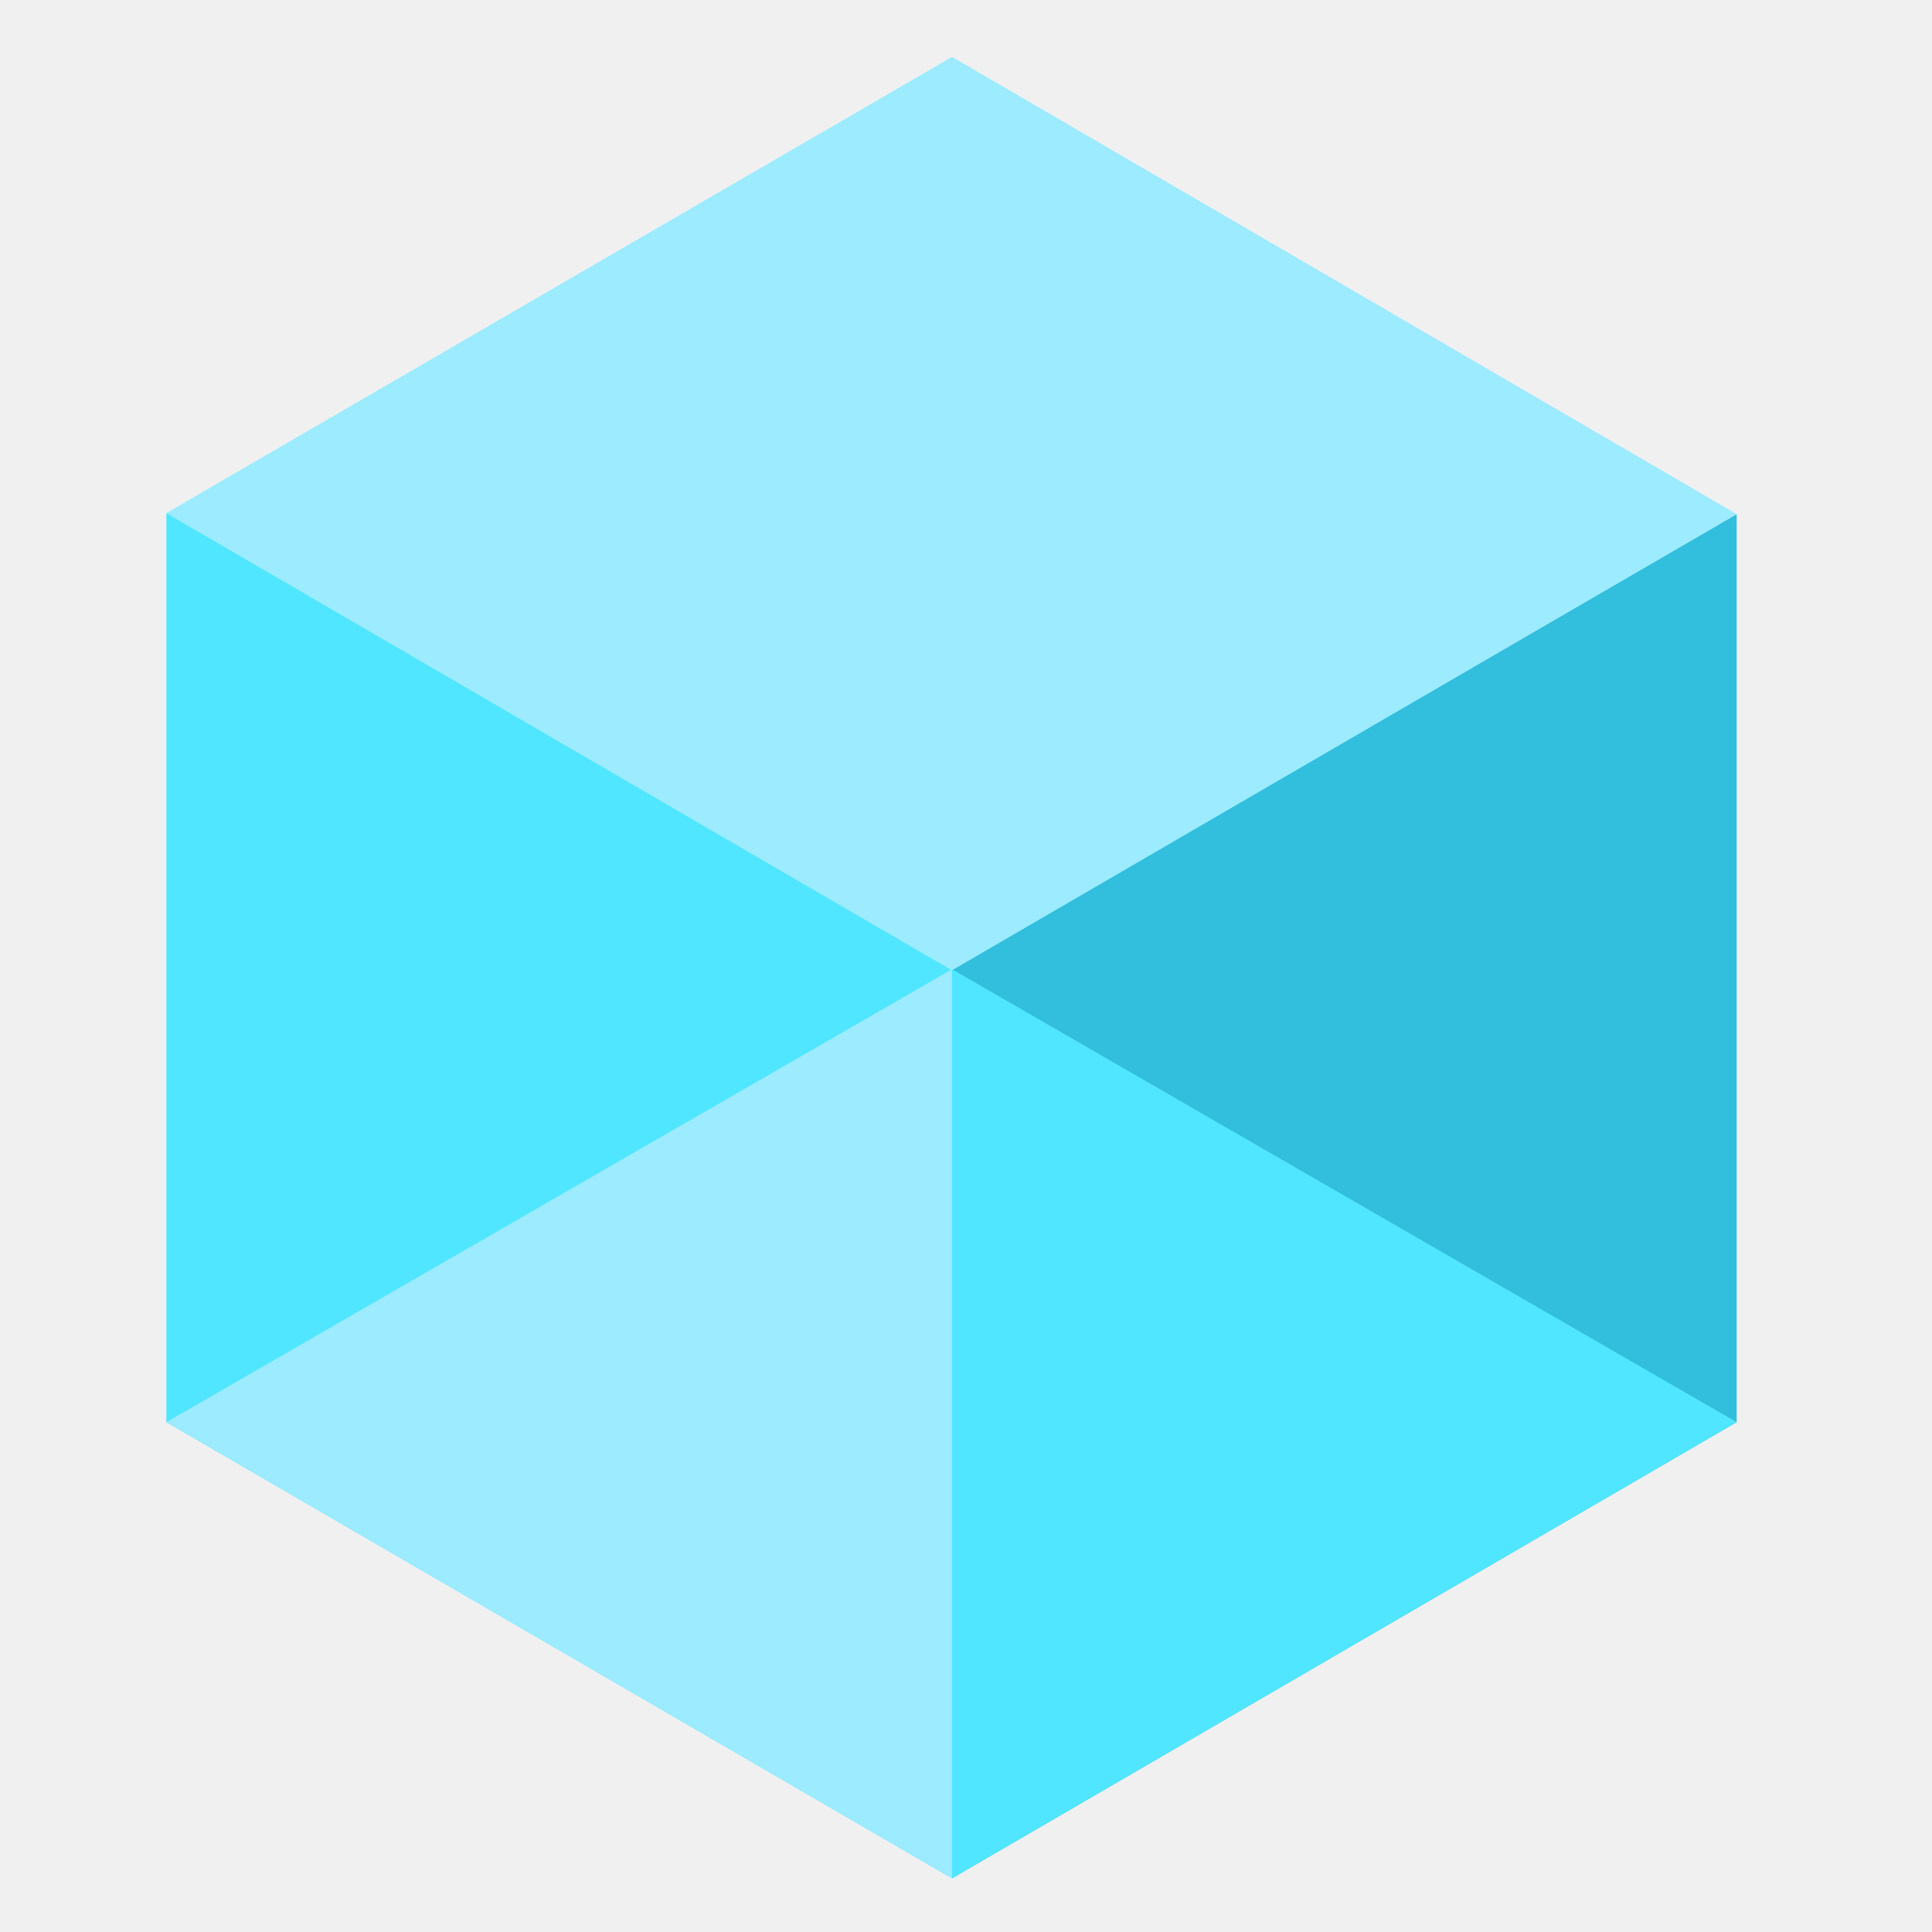
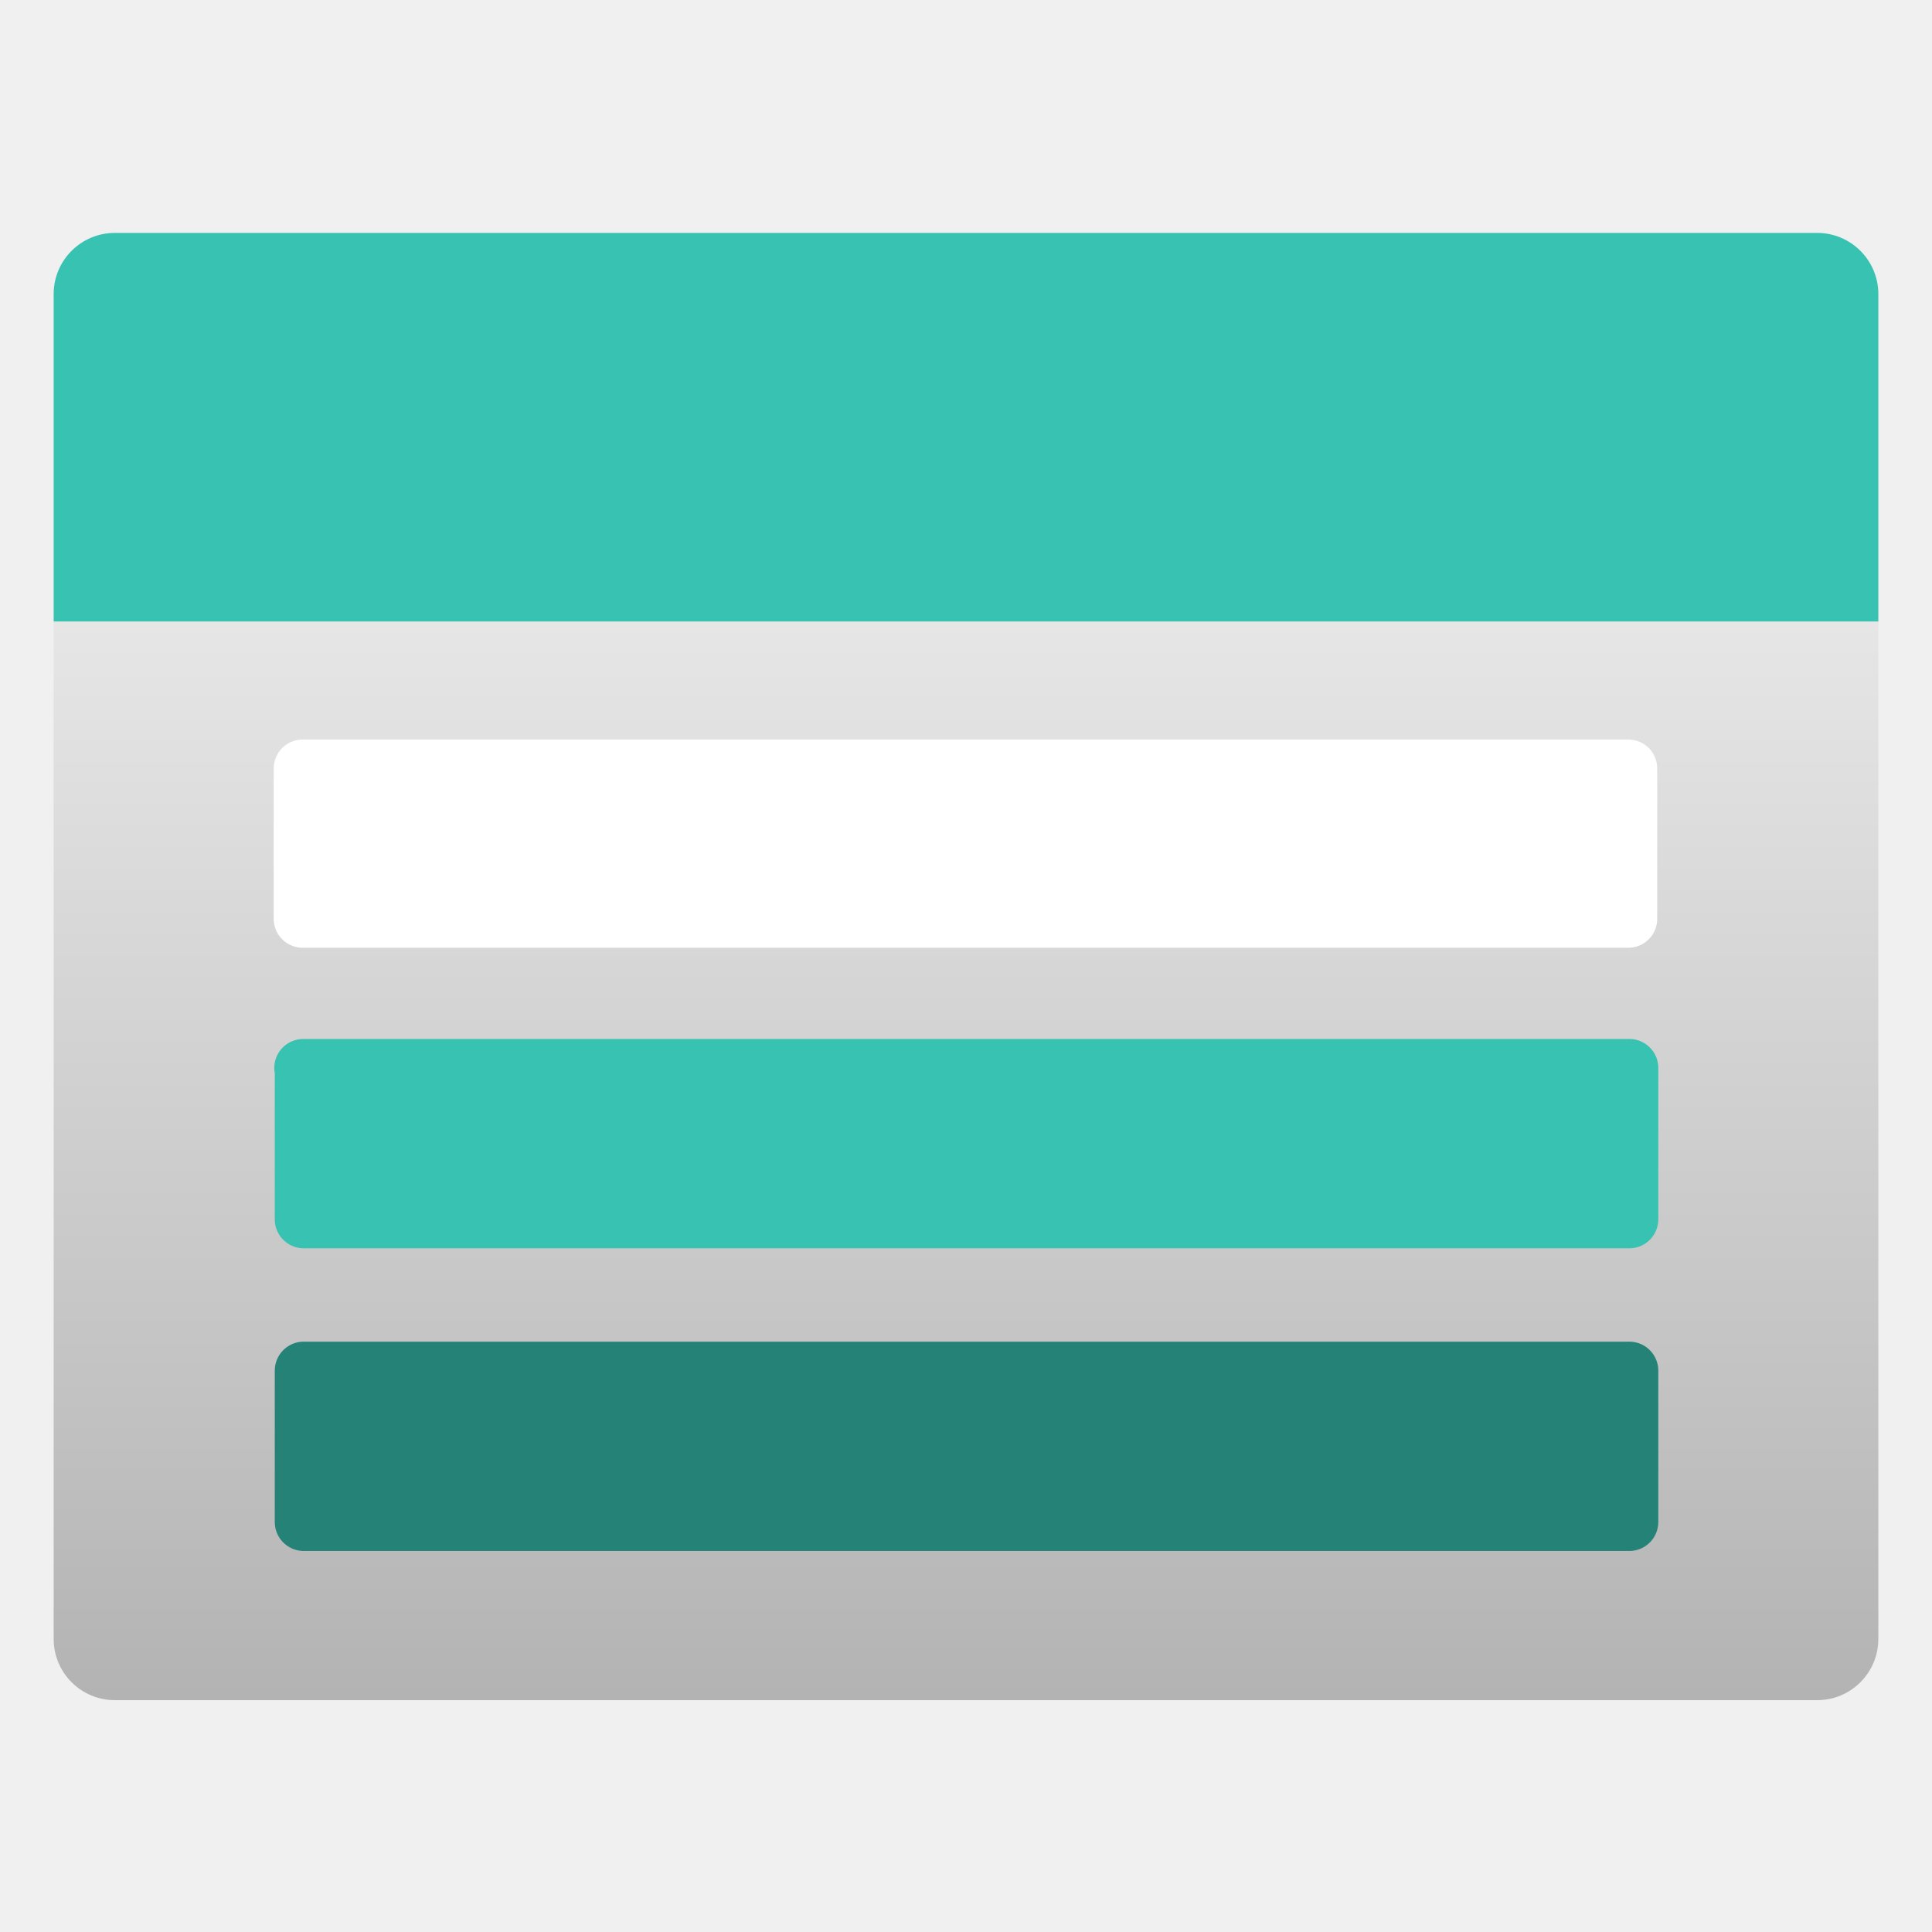
<svg xmlns="http://www.w3.org/2000/svg" width="18" height="18" viewBox="0 0 18 18">
-   <path fill="#32bedd" d="M16.18 4.79v8.46L8.87 17.5V9.03l7.31-4.24z" />
-   <path fill="#9cebff" d="M16.18 4.79L8.87 9.04 1.55 4.78 8.87.53l7.31 4.26z" />
-   <path fill="#50e6ff" d="M8.87 9.04v8.46l-7.32-4.25V4.78l7.32 4.26z" />
-   <path fill="#9cebff" d="M1.55 13.25l7.32-4.22v8.47l-7.32-4.25z" />
-   <path fill="#50e6ff" d="M16.18 13.25L8.87 9.03v8.47l7.31-4.25z" />
+   <defs>
+     <linearGradient id="a06af2a2-274d-4a73-a200-95a0a116ffce" x1="9" x2="9" y1="15.83" y2="5.79" gradientUnits="userSpaceOnUse">
+       <stop offset="0" stop-color="#b3b3b3" />
+       <stop offset=".26" stop-color="#c1c1c1" />
+       <stop offset="1" stop-color="#e6e6e6" />
+     </linearGradient>
+   </defs>
+   <path fill="url(#a06af2a2-274d-4a73-a200-95a0a116ffce)" d="M.5 5.79h17v9.48a.57.57 0 01-.57.57H1.07a.57.57 0 01-.57-.57V5.79z" />
+   <path fill="#37c2b1" d="M1.07 2.17h15.86a.57.57 0 01.57.57v3.05H.5V2.73a.57.57 0 01.57-.56z" />
+   <path fill="#fff" d="M2.81 6.89h12.37a.27.27 0 01.26.27v1.4a.27.27 0 01-.26.27H2.81a.27.27 0 01-.26-.27v-1.4a.27.27 0 01.26-.27z" />
+   <path fill="#37c2b1" d="M2.82 9.68h12.37a.27.27 0 01.26.27v1.41a.27.27 0 01-.26.27H2.82a.27.27 0 01-.26-.27V10a.27.27 0 01.26-.32z" />
+   <path fill="#258277" d="M2.82 12.5h12.37a.27.27 0 01.26.27v1.41a.27.27 0 01-.26.27H2.82a.27.27 0 01-.26-.27v-1.41a.27.27 0 01.26-.27z" />
</svg>
